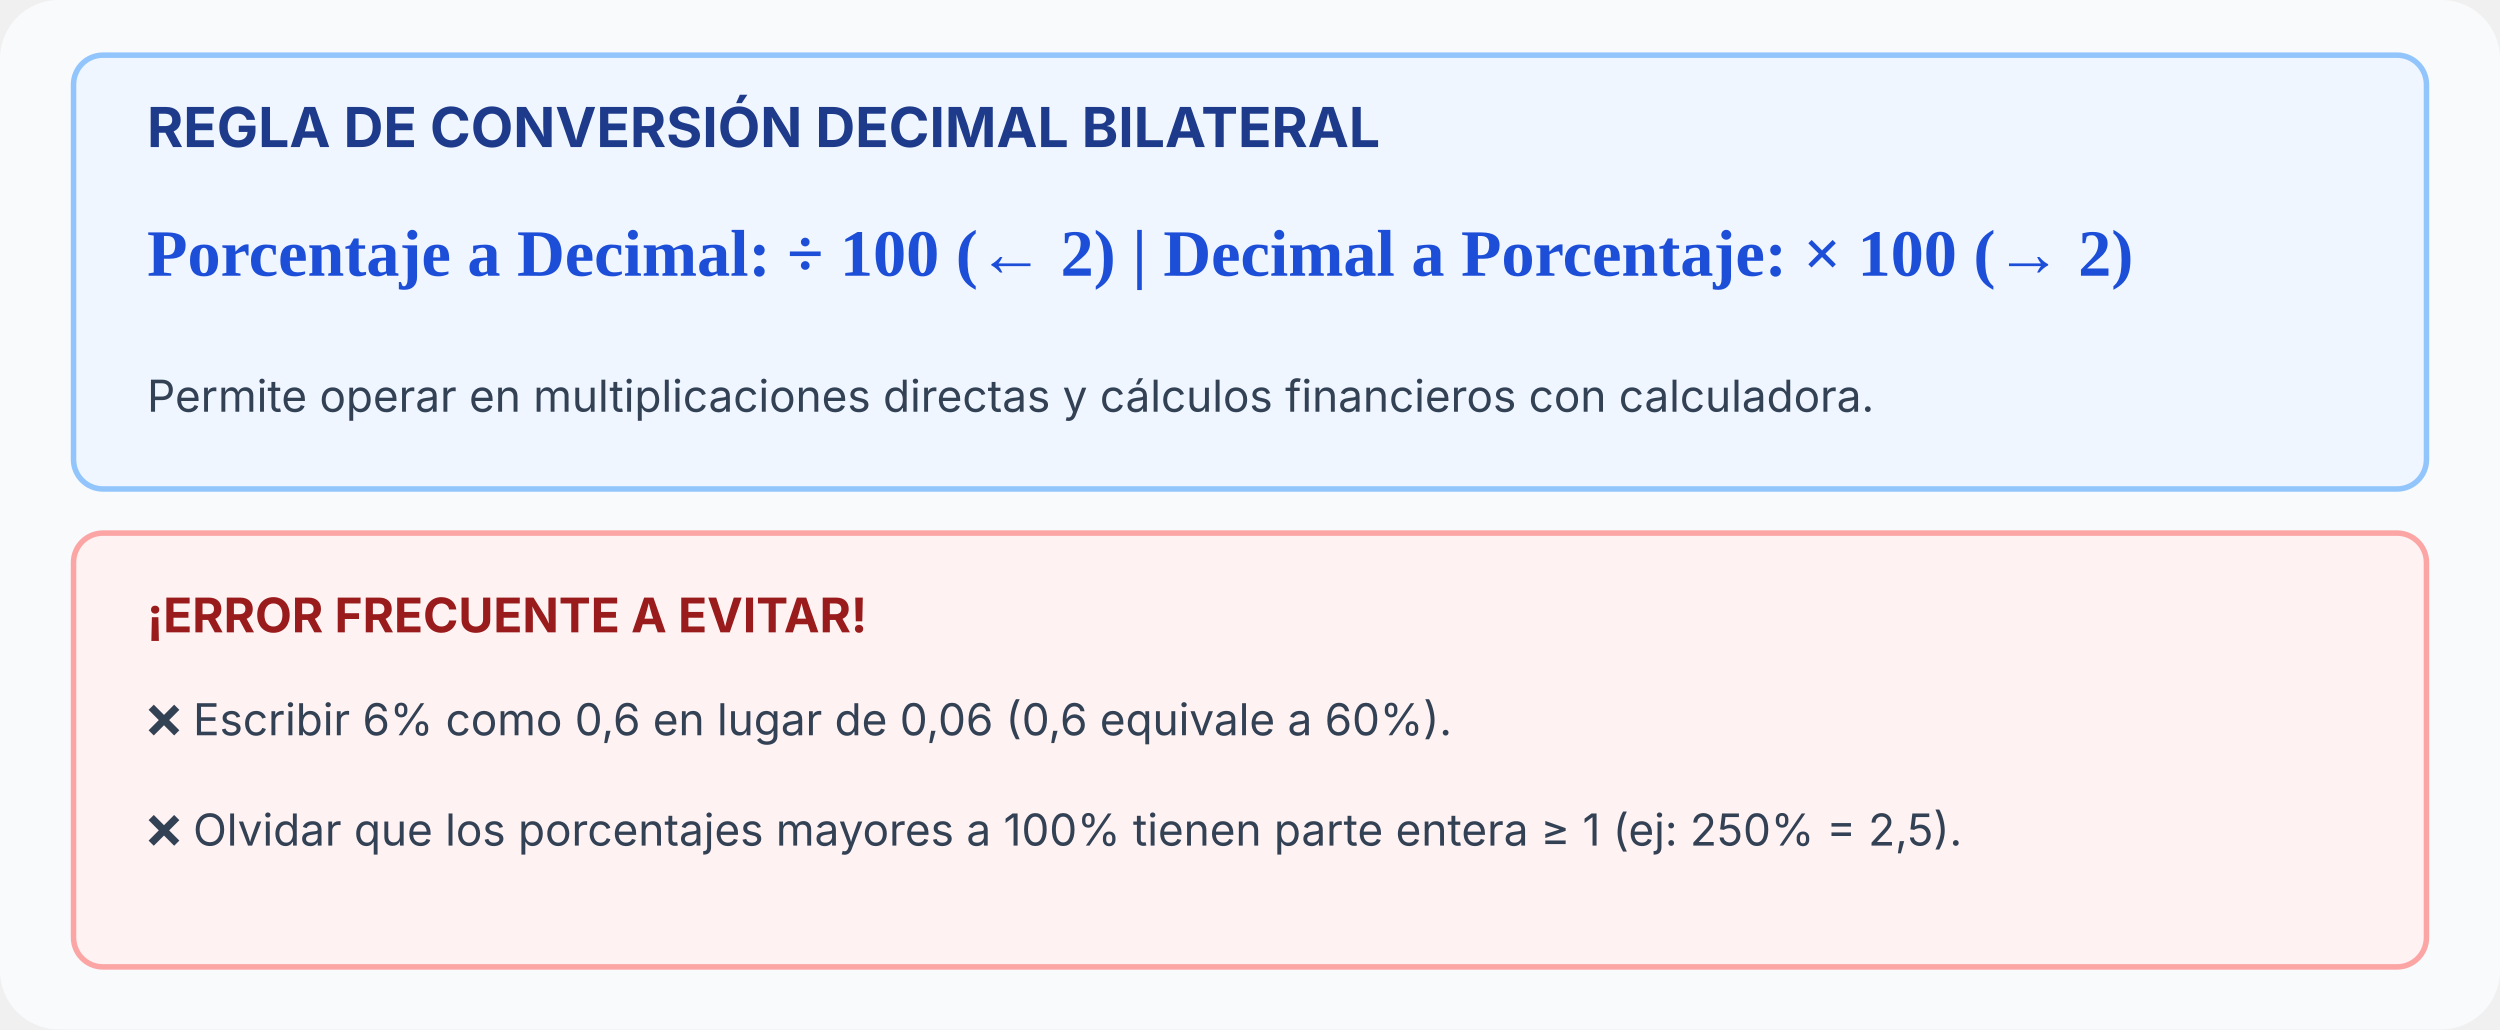
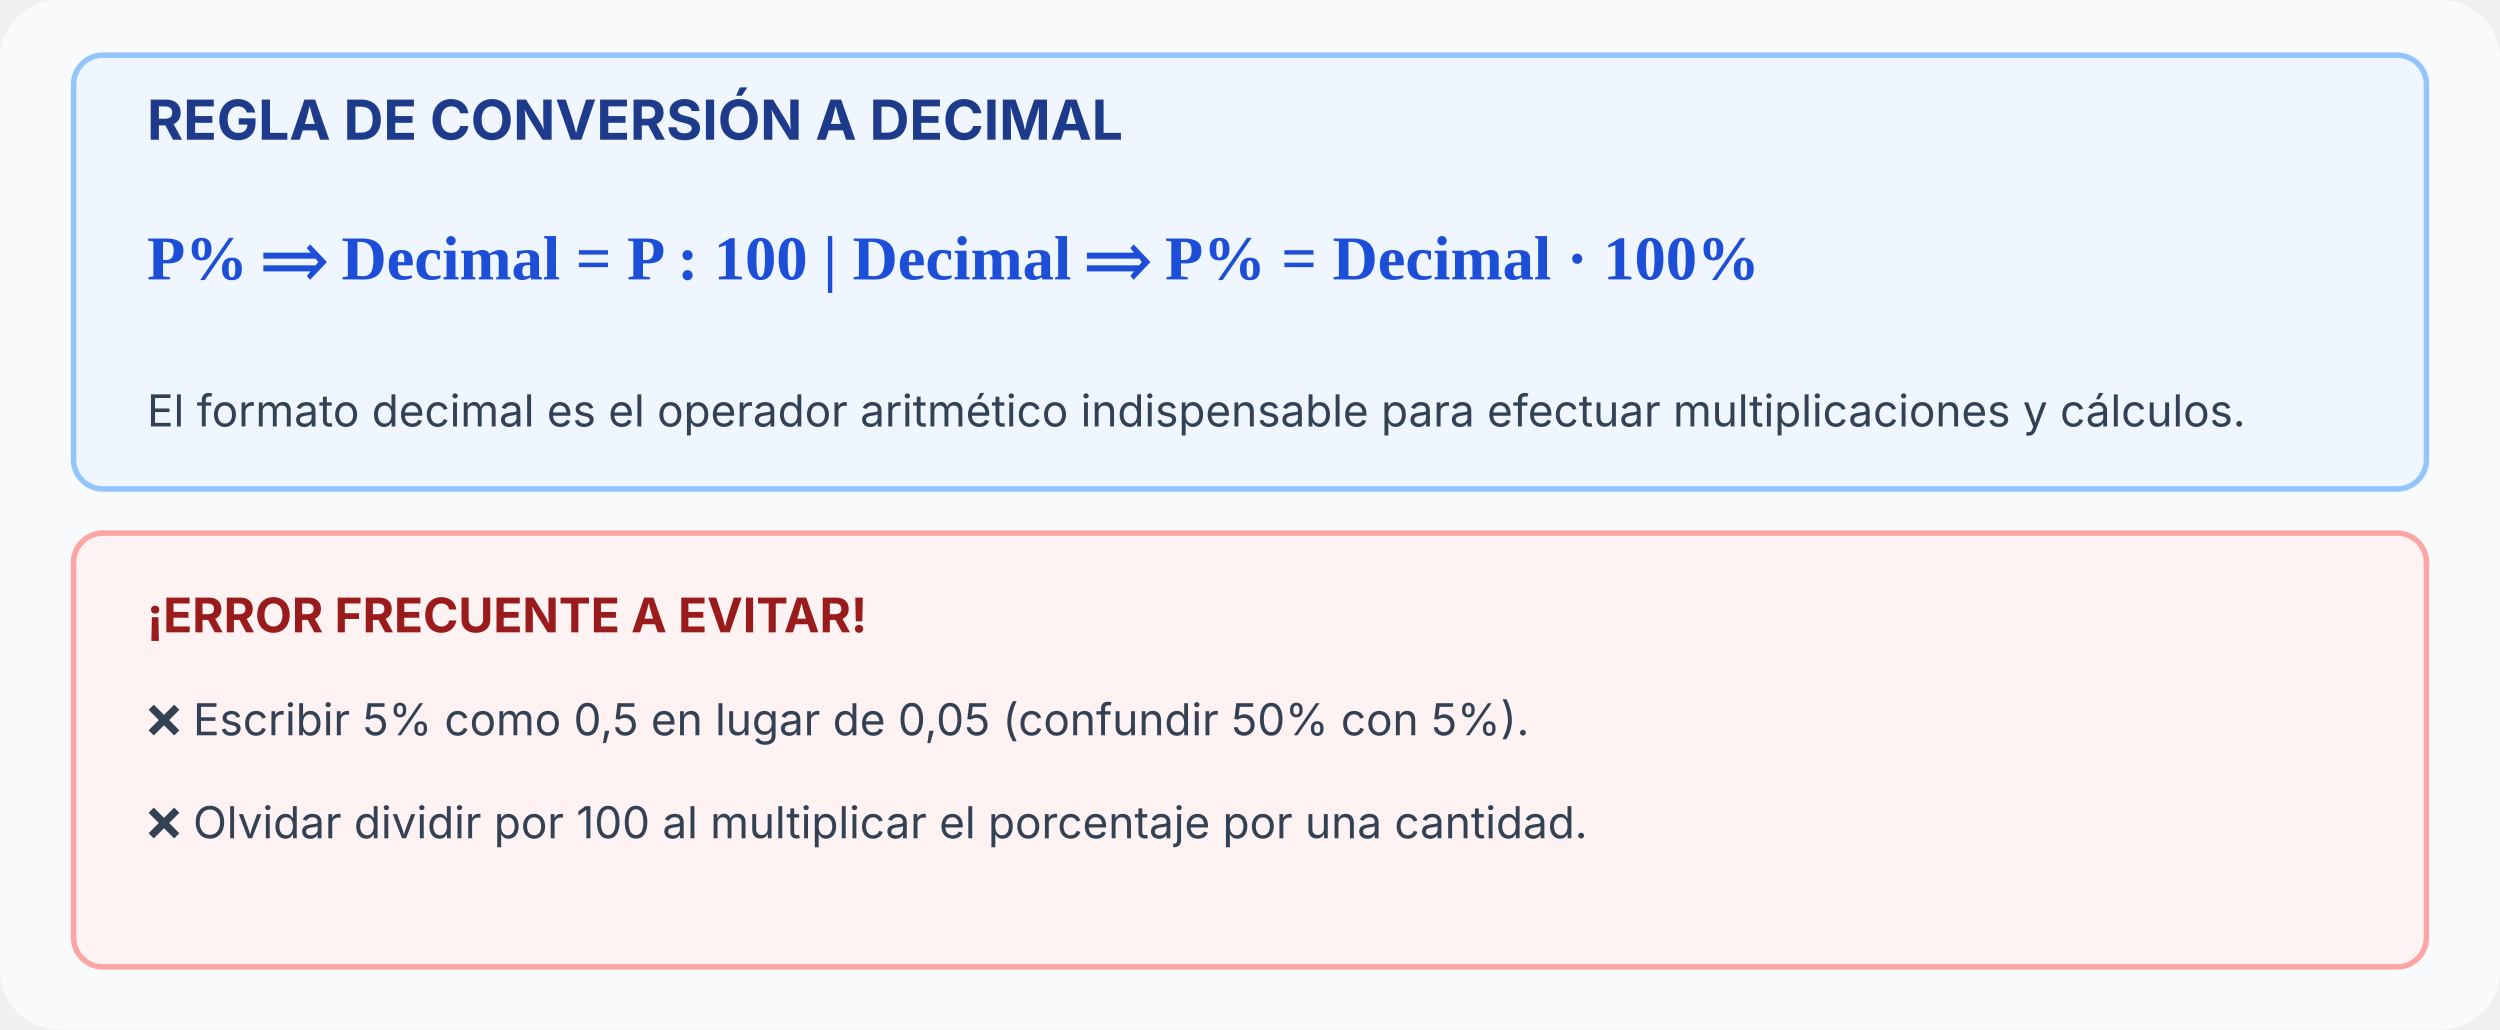
<svg xmlns="http://www.w3.org/2000/svg" viewBox="0 0 680 280" width="100%" height="100%">
  <defs>
    <style>
      .bg { fill: #f8fafc; }
+       .card { fill: #ffffff; stroke: #cbd5e1; stroke-width: 1.5; rx: 12; }
+       .header-box { fill: #eff6ff; stroke: #3b82f6; stroke-width: 1.5; rx: 8; }
+       .title { font-family: system-ui, -apple-system, sans-serif; font-size: 15px; font-weight: 700; fill: #1e3a8a; }
+       .text-main { font-family: system-ui, -apple-system, sans-serif; font-size: 13px; fill: #334155; }
+       .text-muted { font-family: system-ui, -apple-system, sans-serif; font-size: 12px; fill: #64748b; }
+       .formula { font-family: "Cambria Math", "Times New Roman", serif; font-size: 17px; font-weight: bold; fill: #1d4ed8; }
+       .badge-blue { fill: #dbeafe; stroke: #93c5fd; stroke-width: 1; rx: 8; }
+       .badge-green { fill: #dcfce7; stroke: #86efac; stroke-width: 1; rx: 6; }
+       .badge-amber { fill: #fef3c7; stroke: #fde68a; stroke-width: 1; rx: 6; }
+       .badge-purple { fill: #f3e8ff; stroke: #d8b4fe; stroke-width: 1; rx: 6; }
+       .badge-rose { fill: #ffe4e6; stroke: #fca5a5; stroke-width: 1; rx: 6; }
+       .text-green { font-family: system-ui, -apple-system, sans-serif; font-size: 13px; font-weight: 600; fill: #166534; }
+       .text-amber { font-family: system-ui, -apple-system, sans-serif; font-size: 13px; font-weight: 600; fill: #92400e; }
+       .text-purple { font-family: system-ui, -apple-system, sans-serif; font-size: 13px; font-weight: 600; fill: #6b21a8; }
+       .text-rose { font-family: system-ui, -apple-system, sans-serif; font-size: 13px; font-weight: 600; fill: #9f1239; }
+       .math-bold { font-family: "Cambria Math", "Times New Roman", serif; font-size: 14px; font-weight: bold; fill: #0f172a; }
+       .frac-line { stroke: #1d4ed8; stroke-width: 1.8; }
+       .frac-line-dark { stroke: #0f172a; stroke-width: 1.6; }
      .rule-box { fill: #eff6ff; stroke: #93c5fd; stroke-width: 1.5; rx: 8; }
      .err-box { fill: #fef2f2; stroke: #fca5a5; stroke-width: 1.5; rx: 8; }
-       .title { font-family: system-ui, -apple-system, sans-serif; font-size: 15px; font-weight: 700; fill: #1e3a8a; }
-       .formula { font-family: "Cambria Math", "Times New Roman", serif; font-size: 18px; font-weight: bold; fill: #1d4ed8; }
      .err-text { font-family: system-ui, -apple-system, sans-serif; font-size: 13px; font-weight: bold; fill: #991b1b; }
      .desc { font-family: system-ui, -apple-system, sans-serif; font-size: 12px; fill: #334155; }
+       .res { font-family: "Cambria Math", "Times New Roman", serif; font-size: 13px; font-weight: bold; fill: #15803d; }
    </style>
  </defs>
  <rect width="680" height="280" class="bg" rx="16" />
  <rect x="20" y="15" width="640" height="118" class="rule-box" />
-   <text x="40" y="40" class="title">REGLA DE CONVERSIÓN DECIMAL BILATERAL</text>
-   <text x="40" y="75" class="formula">Porcentaje a Decimal: ÷ 100 (← 2)   |   Decimal a Porcentaje: × 100 (→ 2)</text>
-   <text x="40" y="112" class="desc">Permite operar en multiplicaciones directas y cálculos financieros con calculadora.</text>
+   <text x="40" y="38" class="title">REGLA DE CONVERSIÓN A DECIMAL</text>
+   <g transform="translate(40, 50)">
+     <text x="0" y="26" class="formula">P% ⟹ Decimal = P : 100   |   Decimal ⟹ P% = Decimal · 100%</text>
+   </g>
+   <text x="40" y="116" class="desc">El formato decimal es el operador aritmético indispensable para efectuar multiplicaciones y cálculos.</text>
  <rect x="20" y="145" width="640" height="118" class="err-box" />
  <text x="40" y="172" class="err-text">¡ERROR FRECUENTE A EVITAR!</text>
-   <text x="40" y="200" class="desc">❌ Escribir 6% como 0,6 en lugar de 0,06 (0,6 equivale a 60%).</text>
-   <text x="40" y="230" class="desc">❌ Olvidar que los porcentajes mayores a 100% tienen parte entera ≥ 1 (ej: 250% = 2,5).</text>
+   <text x="40" y="200" class="desc">❌ Escribir 5% como 0,5 en lugar de 0,05 (confundir 50% con 5%).</text>
+   <text x="40" y="228" class="desc">❌ Olvidar dividir por 100 al multiplicar el porcentaje por una cantidad.</text>
</svg>
